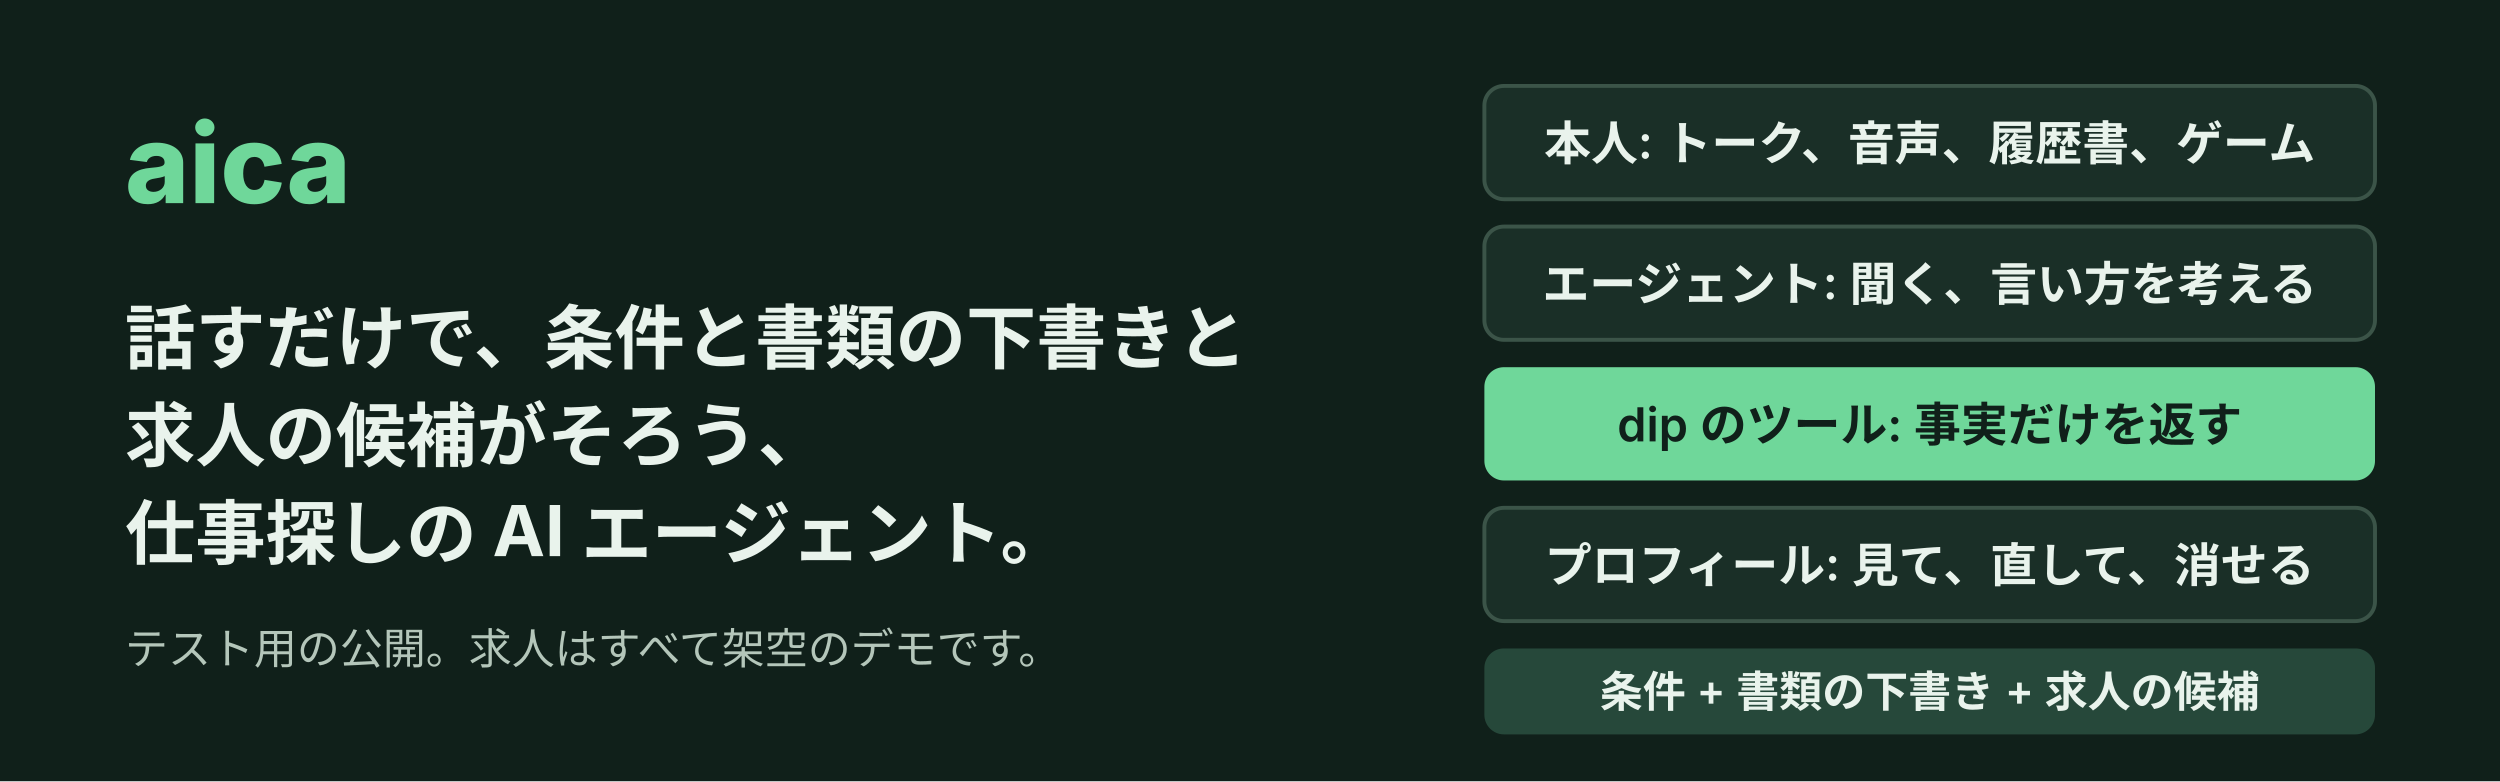
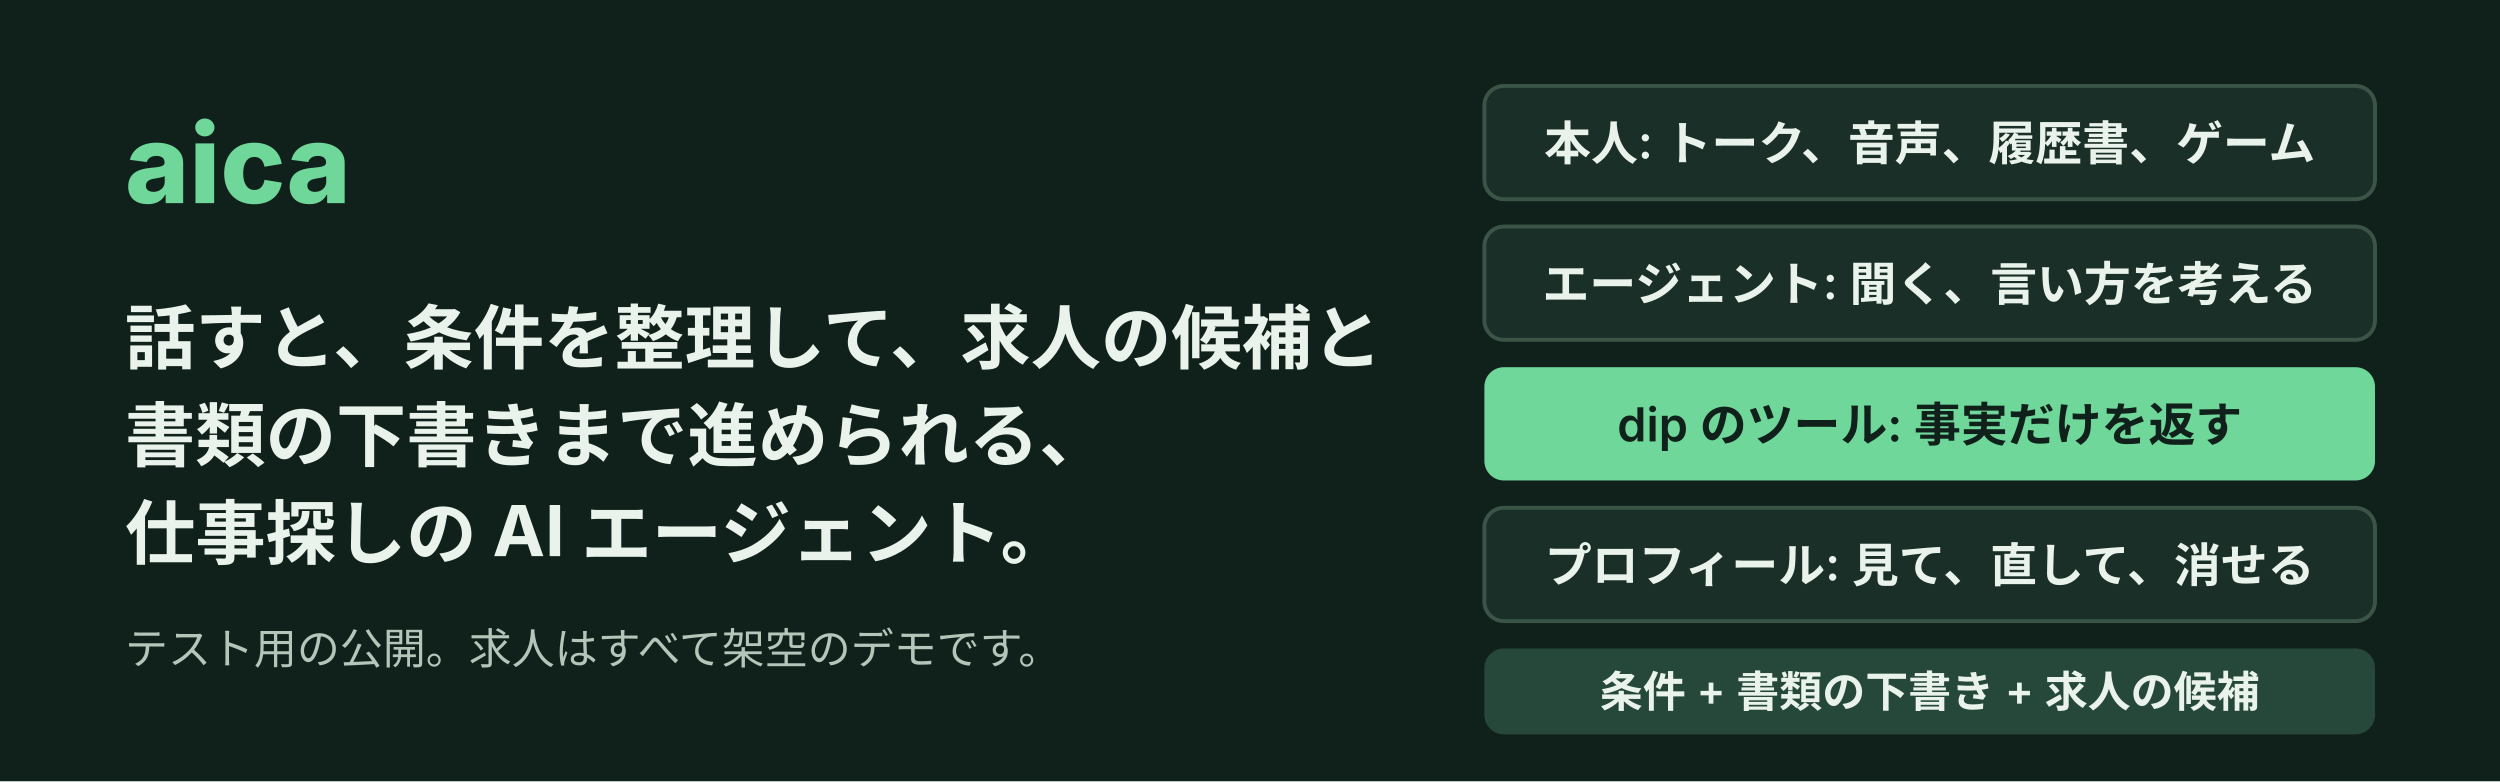
<svg xmlns="http://www.w3.org/2000/svg" viewBox="0 0 1280 400" role="img" aria-label="aica のバナー。左に 1 文。右に、本人の話からエージェントが聞き、dip のツールが事実を返し、条件と書類の下書きと求人の候補がそろう流れ">
  <rect width="1280" height="400" fill="#10201A" />
  <text x="64" y="104" font-family="system-ui, -apple-system, 'Hiragino Sans', sans-serif" font-size="56" font-weight="800" fill="#6FD79A">aica</text>
  <g font-family="system-ui, -apple-system, 'Hiragino Sans', sans-serif" font-size="36" font-weight="700" fill="#E9F3EC">
-     <text x="64" y="186">話すだけで、条件と書類の下書きと</text>
-     <text x="64" y="236">求人の候補がそろう、</text>
+     <text x="64" y="186">話すと、条件を整理して、求人の候補と</text>
+     <text x="64" y="236">書類の下書きまで進められる、</text>
    <text x="64" y="286">仕事探しの AI エージェント。</text>
  </g>
  <text x="64" y="340" font-family="system-ui, -apple-system, 'Hiragino Sans', sans-serif" font-size="22" fill="#B4C6BA">テスト用の公開。求人はすべて架空のデモです。</text>
  <g font-family="system-ui, -apple-system, 'Hiragino Sans', sans-serif" font-size="24" font-weight="600">
    <rect x="760" y="44" width="456" height="58" rx="10" fill="#1A2F27" stroke="#3B5448" stroke-width="2" />
    <text x="988" y="82" text-anchor="middle" fill="#E9F3EC">本人: トーク、音声、履歴書、ゲーム</text>
    <rect x="760" y="116" width="456" height="58" rx="10" fill="#1A2F27" stroke="#3B5448" stroke-width="2" />
    <text x="988" y="154" text-anchor="middle" fill="#E9F3EC">エージェント: 聞く、言い方を考える</text>
    <rect x="760" y="188" width="456" height="58" rx="10" fill="#6FD79A" />
    <text x="988" y="226" text-anchor="middle" fill="#10201A">dip のツール: 事実だけを返す</text>
    <rect x="760" y="260" width="456" height="58" rx="10" fill="#1A2F27" stroke="#3B5448" stroke-width="2" />
    <text x="988" y="298" text-anchor="middle" fill="#E9F3EC">プロフィール: 見て、直して、消せる</text>
    <rect x="760" y="332" width="456" height="44" rx="10" fill="#26483A" />
    <text x="988" y="362" text-anchor="middle" font-size="22" fill="#E9F3EC">条件 + 書類の下書き + 求人の候補</text>
  </g>
</svg>
